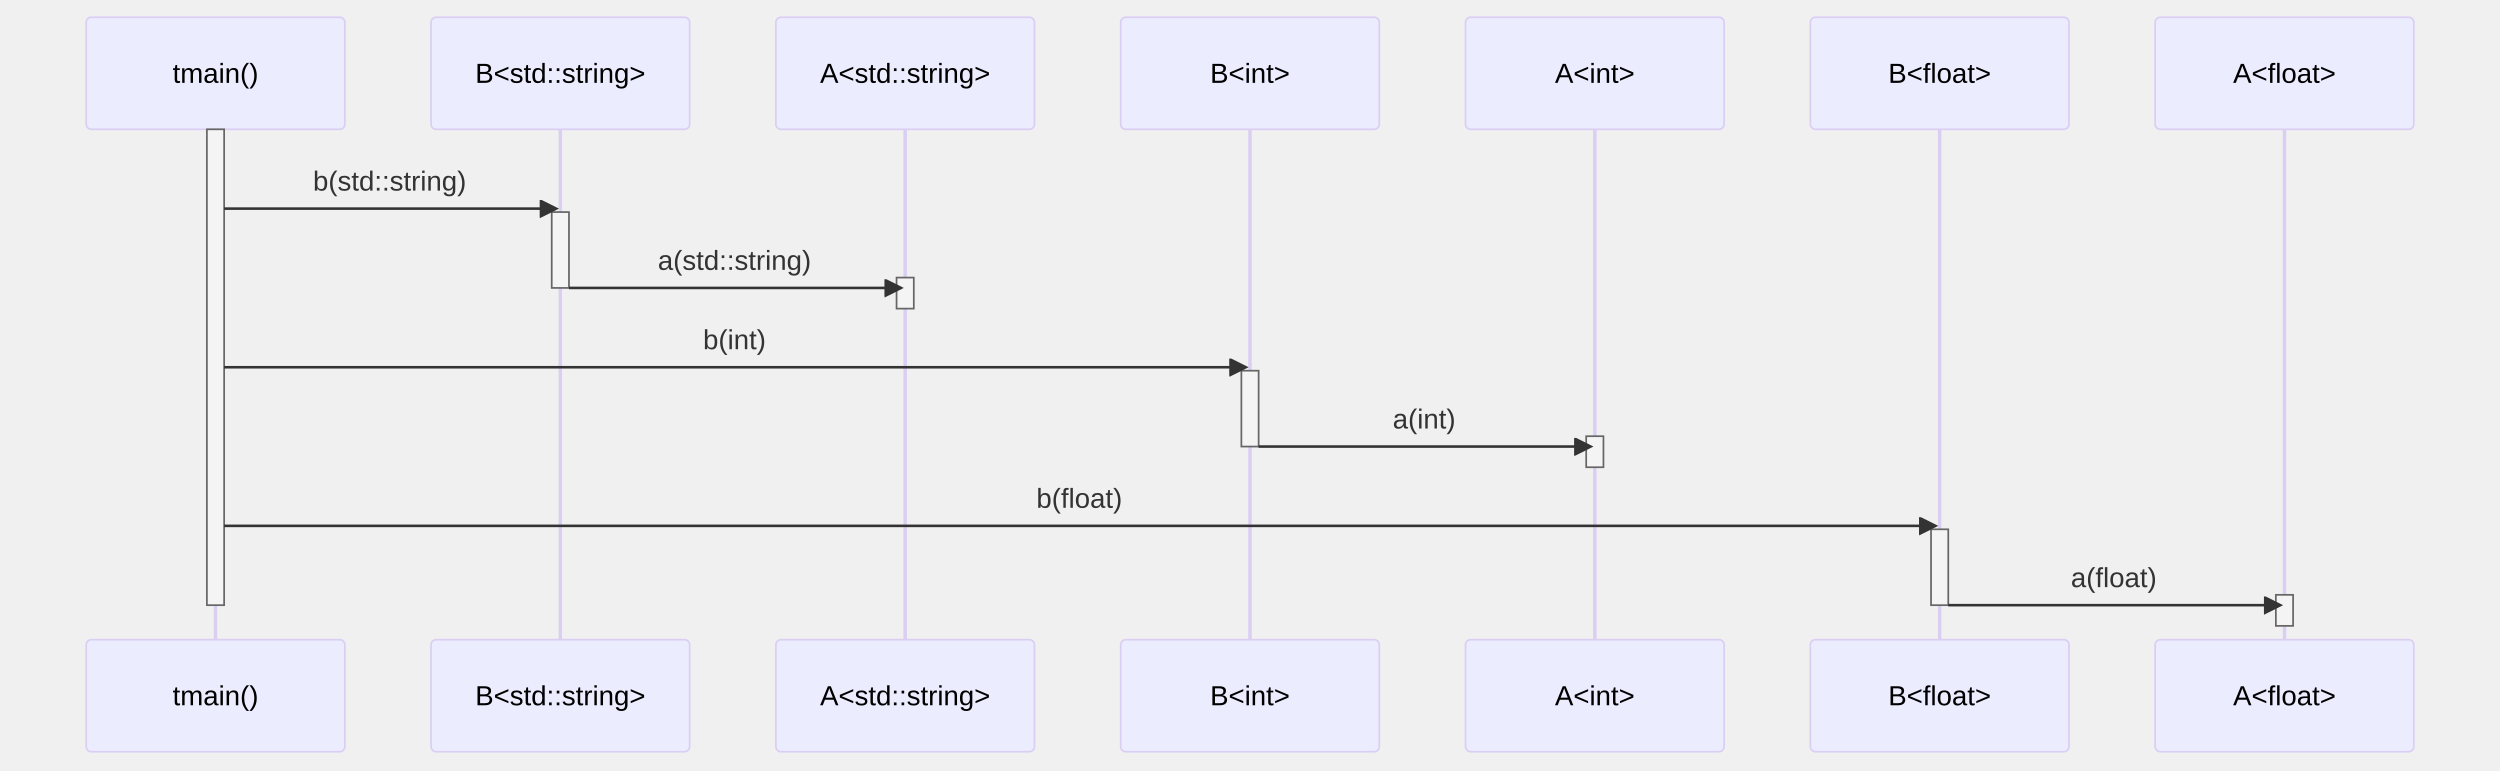
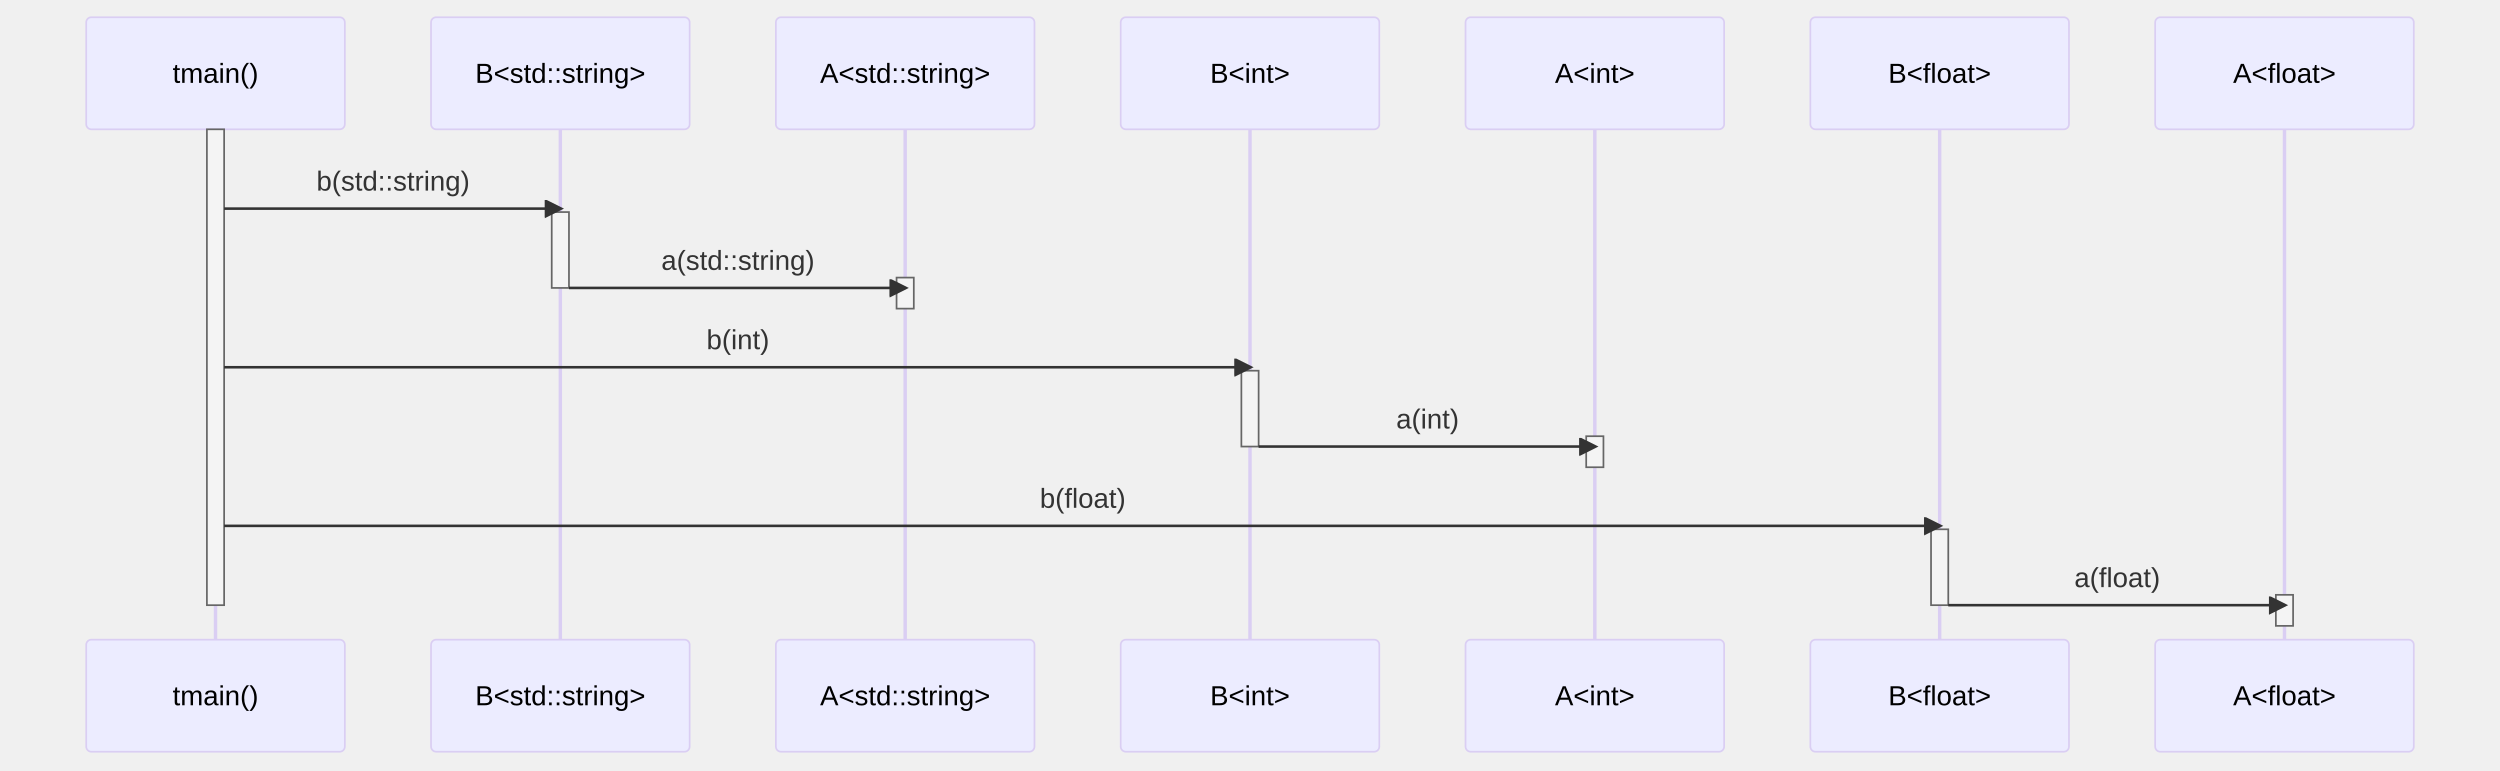
<svg xmlns="http://www.w3.org/2000/svg" aria-roledescription="sequence" role="graphics-document document" viewBox="-50 -10 1450 447" style="max-width: 1450px; background-color: white;" width="1450" id="my-svg">
  <g>
    <rect class="actor" ry="3" rx="3" height="65" width="150" stroke="#666" fill="#eaeaea" y="361" x="1200" />
    <text style="text-anchor: middle; font-size: 16px; font-weight: 400;" class="actor" alignment-baseline="central" dominant-baseline="central" y="393.5" x="1275">
      <tspan dy="0" x="1275">A&lt;float&gt;</tspan>
    </text>
  </g>
  <g>
    <rect class="actor" ry="3" rx="3" height="65" width="150" stroke="#666" fill="#eaeaea" y="361" x="1000" />
    <text style="text-anchor: middle; font-size: 16px; font-weight: 400;" class="actor" alignment-baseline="central" dominant-baseline="central" y="393.5" x="1075">
      <tspan dy="0" x="1075">B&lt;float&gt;</tspan>
    </text>
  </g>
  <g>
    <rect class="actor" ry="3" rx="3" height="65" width="150" stroke="#666" fill="#eaeaea" y="361" x="800" />
    <text style="text-anchor: middle; font-size: 16px; font-weight: 400;" class="actor" alignment-baseline="central" dominant-baseline="central" y="393.5" x="875">
      <tspan dy="0" x="875">A&lt;int&gt;</tspan>
    </text>
  </g>
  <g>
    <rect class="actor" ry="3" rx="3" height="65" width="150" stroke="#666" fill="#eaeaea" y="361" x="600" />
    <text style="text-anchor: middle; font-size: 16px; font-weight: 400;" class="actor" alignment-baseline="central" dominant-baseline="central" y="393.5" x="675">
      <tspan dy="0" x="675">B&lt;int&gt;</tspan>
    </text>
  </g>
  <g>
    <rect class="actor" ry="3" rx="3" height="65" width="150" stroke="#666" fill="#eaeaea" y="361" x="400" />
    <text style="text-anchor: middle; font-size: 16px; font-weight: 400;" class="actor" alignment-baseline="central" dominant-baseline="central" y="393.5" x="475">
      <tspan dy="0" x="475">A&lt;std::string&gt;</tspan>
    </text>
  </g>
  <g>
    <rect class="actor" ry="3" rx="3" height="65" width="150" stroke="#666" fill="#eaeaea" y="361" x="200" />
    <text style="text-anchor: middle; font-size: 16px; font-weight: 400;" class="actor" alignment-baseline="central" dominant-baseline="central" y="393.5" x="275">
      <tspan dy="0" x="275">B&lt;std::string&gt;</tspan>
    </text>
  </g>
  <g>
    <rect class="actor" ry="3" rx="3" height="65" width="150" stroke="#666" fill="#eaeaea" y="361" x="0" />
    <text style="text-anchor: middle; font-size: 16px; font-weight: 400;" class="actor" alignment-baseline="central" dominant-baseline="central" y="393.5" x="75">
      <tspan dy="0" x="75">tmain()</tspan>
    </text>
  </g>
  <g>
    <line stroke="#999" stroke-width="0.5px" class="200" y2="361" x2="1275" y1="5" x1="1275" id="actor6" />
    <g id="root-6">
      <rect class="actor" ry="3" rx="3" height="65" width="150" stroke="#666" fill="#eaeaea" y="0" x="1200" />
      <text style="text-anchor: middle; font-size: 16px; font-weight: 400;" class="actor" alignment-baseline="central" dominant-baseline="central" y="32.5" x="1275">
        <tspan dy="0" x="1275">A&lt;float&gt;</tspan>
      </text>
    </g>
  </g>
  <g>
    <line stroke="#999" stroke-width="0.5px" class="200" y2="361" x2="1075" y1="5" x1="1075" id="actor5" />
    <g id="root-5">
      <rect class="actor" ry="3" rx="3" height="65" width="150" stroke="#666" fill="#eaeaea" y="0" x="1000" />
      <text style="text-anchor: middle; font-size: 16px; font-weight: 400;" class="actor" alignment-baseline="central" dominant-baseline="central" y="32.5" x="1075">
        <tspan dy="0" x="1075">B&lt;float&gt;</tspan>
      </text>
    </g>
  </g>
  <g>
    <line stroke="#999" stroke-width="0.5px" class="200" y2="361" x2="875" y1="5" x1="875" id="actor4" />
    <g id="root-4">
      <rect class="actor" ry="3" rx="3" height="65" width="150" stroke="#666" fill="#eaeaea" y="0" x="800" />
      <text style="text-anchor: middle; font-size: 16px; font-weight: 400;" class="actor" alignment-baseline="central" dominant-baseline="central" y="32.5" x="875">
        <tspan dy="0" x="875">A&lt;int&gt;</tspan>
      </text>
    </g>
  </g>
  <g>
    <line stroke="#999" stroke-width="0.5px" class="200" y2="361" x2="675" y1="5" x1="675" id="actor3" />
    <g id="root-3">
      <rect class="actor" ry="3" rx="3" height="65" width="150" stroke="#666" fill="#eaeaea" y="0" x="600" />
      <text style="text-anchor: middle; font-size: 16px; font-weight: 400;" class="actor" alignment-baseline="central" dominant-baseline="central" y="32.5" x="675">
        <tspan dy="0" x="675">B&lt;int&gt;</tspan>
      </text>
    </g>
  </g>
  <g>
    <line stroke="#999" stroke-width="0.5px" class="200" y2="361" x2="475" y1="5" x1="475" id="actor2" />
    <g id="root-2">
      <rect class="actor" ry="3" rx="3" height="65" width="150" stroke="#666" fill="#eaeaea" y="0" x="400" />
      <text style="text-anchor: middle; font-size: 16px; font-weight: 400;" class="actor" alignment-baseline="central" dominant-baseline="central" y="32.5" x="475">
        <tspan dy="0" x="475">A&lt;std::string&gt;</tspan>
      </text>
    </g>
  </g>
  <g>
    <line stroke="#999" stroke-width="0.5px" class="200" y2="361" x2="275" y1="5" x1="275" id="actor1" />
    <g id="root-1">
      <rect class="actor" ry="3" rx="3" height="65" width="150" stroke="#666" fill="#eaeaea" y="0" x="200" />
      <text style="text-anchor: middle; font-size: 16px; font-weight: 400;" class="actor" alignment-baseline="central" dominant-baseline="central" y="32.5" x="275">
        <tspan dy="0" x="275">B&lt;std::string&gt;</tspan>
      </text>
    </g>
  </g>
  <g>
    <line stroke="#999" stroke-width="0.5px" class="200" y2="361" x2="75" y1="5" x1="75" id="actor0" />
    <g id="root-0">
      <rect class="actor" ry="3" rx="3" height="65" width="150" stroke="#666" fill="#eaeaea" y="0" x="0" />
      <text style="text-anchor: middle; font-size: 16px; font-weight: 400;" class="actor" alignment-baseline="central" dominant-baseline="central" y="32.5" x="75">
        <tspan dy="0" x="75">tmain()</tspan>
      </text>
    </g>
  </g>
  <style>#my-svg{font-family:"trebuchet ms",verdana,arial,sans-serif;font-size:16px;fill:#333;}#my-svg .error-icon{fill:#552222;}#my-svg .error-text{fill:#552222;stroke:#552222;}#my-svg .edge-thickness-normal{stroke-width:2px;}#my-svg .edge-thickness-thick{stroke-width:3.5px;}#my-svg .edge-pattern-solid{stroke-dasharray:0;}#my-svg .edge-pattern-dashed{stroke-dasharray:3;}#my-svg .edge-pattern-dotted{stroke-dasharray:2;}#my-svg .marker{fill:#333333;stroke:#333333;}#my-svg .marker.cross{stroke:#333333;}#my-svg svg{font-family:"trebuchet ms",verdana,arial,sans-serif;font-size:16px;}#my-svg .actor{stroke:hsl(259.626, 59.777%, 87.902%);fill:#ECECFF;}#my-svg text.actor&gt;tspan{fill:black;stroke:none;}#my-svg .actor-line{stroke:grey;}#my-svg .messageLine0{stroke-width:1.5;stroke-dasharray:none;stroke:#333;}#my-svg .messageLine1{stroke-width:1.5;stroke-dasharray:2,2;stroke:#333;}#my-svg #arrowhead path{fill:#333;stroke:#333;}#my-svg .sequenceNumber{fill:white;}#my-svg #sequencenumber{fill:#333;}#my-svg #crosshead path{fill:#333;stroke:#333;}#my-svg .messageText{fill:#333;stroke:none;}#my-svg .labelBox{stroke:hsl(259.626, 59.777%, 87.902%);fill:#ECECFF;}#my-svg .labelText,#my-svg .labelText&gt;tspan{fill:black;stroke:none;}#my-svg .loopText,#my-svg .loopText&gt;tspan{fill:black;stroke:none;}#my-svg .loopLine{stroke-width:2px;stroke-dasharray:2,2;stroke:hsl(259.626, 59.777%, 87.902%);fill:hsl(259.626, 59.777%, 87.902%);}#my-svg .note{stroke:#aaaa33;fill:#fff5ad;}#my-svg .noteText,#my-svg .noteText&gt;tspan{fill:black;stroke:none;}#my-svg .activation0{fill:#f4f4f4;stroke:#666;}#my-svg .activation1{fill:#f4f4f4;stroke:#666;}#my-svg .activation2{fill:#f4f4f4;stroke:#666;}#my-svg .actorPopupMenu{position:absolute;}#my-svg .actorPopupMenuPanel{position:absolute;fill:#ECECFF;box-shadow:0px 8px 16px 0px rgba(0,0,0,0.2);filter:drop-shadow(3px 5px 2px rgb(0 0 0 / 0.4));}#my-svg .actor-man line{stroke:hsl(259.626, 59.777%, 87.902%);fill:#ECECFF;}#my-svg .actor-man circle,#my-svg line{stroke:hsl(259.626, 59.777%, 87.902%);fill:#ECECFF;stroke-width:2px;}#my-svg :root{--mermaid-font-family:"trebuchet ms",verdana,arial,sans-serif;}</style>
  <g />
  <defs>
    <symbol height="24" width="24" id="computer">
      <path d="M2 2v13h20v-13h-20zm18 11h-16v-9h16v9zm-10.228 6l.466-1h3.524l.467 1h-4.457zm14.228 3h-24l2-6h2.104l-1.33 4h18.45l-1.297-4h2.073l2 6zm-5-10h-14v-7h14v7z" transform="scale(.5)" />
    </symbol>
    <style type="text/css">a:hover { text-decoration: underline; }</style>
  </defs>
  <defs>
    <symbol clip-rule="evenodd" fill-rule="evenodd" id="database">
      <path d="M12.258.001l.256.004.255.005.253.008.251.01.249.012.247.015.246.016.242.019.241.02.239.023.236.024.233.027.231.028.229.031.225.032.223.034.22.036.217.038.214.04.211.041.208.043.205.045.201.046.198.048.194.05.191.051.187.053.183.054.18.056.175.057.172.059.168.06.163.061.16.063.155.064.15.066.074.033.073.033.071.034.07.034.069.035.068.035.067.035.066.035.064.036.064.036.062.036.06.036.06.037.058.037.058.037.055.038.055.038.053.038.052.038.051.039.05.039.048.039.047.039.045.04.044.04.043.04.041.04.04.041.039.041.037.041.036.041.034.041.033.042.032.042.03.042.029.042.027.042.026.043.024.043.023.043.021.043.02.043.018.044.017.043.015.044.013.044.012.044.011.045.009.044.007.045.006.045.004.045.002.045.001.045v17l-.001.045-.002.045-.004.045-.006.045-.007.045-.009.044-.011.045-.012.044-.013.044-.015.044-.017.043-.018.044-.02.043-.021.043-.023.043-.024.043-.026.043-.027.042-.029.042-.03.042-.032.042-.033.042-.034.041-.036.041-.037.041-.039.041-.04.041-.041.04-.043.04-.044.04-.045.04-.047.039-.048.039-.05.039-.051.039-.052.038-.053.038-.055.038-.055.038-.058.037-.058.037-.06.037-.06.036-.062.036-.064.036-.064.036-.066.035-.067.035-.068.035-.069.035-.07.034-.071.034-.073.033-.074.033-.15.066-.155.064-.16.063-.163.061-.168.06-.172.059-.175.057-.18.056-.183.054-.187.053-.191.051-.194.05-.198.048-.201.046-.205.045-.208.043-.211.041-.214.04-.217.038-.22.036-.223.034-.225.032-.229.031-.231.028-.233.027-.236.024-.239.023-.241.02-.242.019-.246.016-.247.015-.249.012-.251.01-.253.008-.255.005-.256.004-.258.001-.258-.001-.256-.004-.255-.005-.253-.008-.251-.01-.249-.012-.247-.015-.245-.016-.243-.019-.241-.02-.238-.023-.236-.024-.234-.027-.231-.028-.228-.031-.226-.032-.223-.034-.22-.036-.217-.038-.214-.04-.211-.041-.208-.043-.204-.045-.201-.046-.198-.048-.195-.05-.19-.051-.187-.053-.184-.054-.179-.056-.176-.057-.172-.059-.167-.06-.164-.061-.159-.063-.155-.064-.151-.066-.074-.033-.072-.033-.072-.034-.07-.034-.069-.035-.068-.035-.067-.035-.066-.035-.064-.036-.063-.036-.062-.036-.061-.036-.06-.037-.058-.037-.057-.037-.056-.038-.055-.038-.053-.038-.052-.038-.051-.039-.049-.039-.049-.039-.046-.039-.046-.04-.044-.04-.043-.04-.041-.04-.04-.041-.039-.041-.037-.041-.036-.041-.034-.041-.033-.042-.032-.042-.03-.042-.029-.042-.027-.042-.026-.043-.024-.043-.023-.043-.021-.043-.02-.043-.018-.044-.017-.043-.015-.044-.013-.044-.012-.044-.011-.045-.009-.044-.007-.045-.006-.045-.004-.045-.002-.045-.001-.045v-17l.001-.045.002-.045.004-.045.006-.045.007-.045.009-.044.011-.045.012-.044.013-.044.015-.044.017-.043.018-.044.02-.043.021-.043.023-.043.024-.043.026-.043.027-.042.029-.042.03-.042.032-.042.033-.042.034-.041.036-.041.037-.041.039-.041.04-.041.041-.04.043-.04.044-.04.046-.04.046-.039.049-.039.049-.039.051-.039.052-.038.053-.038.055-.038.056-.038.057-.037.058-.037.06-.037.061-.036.062-.036.063-.036.064-.036.066-.035.067-.035.068-.035.069-.035.07-.034.072-.034.072-.033.074-.033.151-.066.155-.064.159-.063.164-.061.167-.06.172-.059.176-.057.179-.056.184-.054.187-.053.19-.051.195-.05.198-.048.201-.046.204-.045.208-.043.211-.041.214-.04.217-.038.22-.036.223-.034.226-.032.228-.031.231-.028.234-.027.236-.024.238-.023.241-.02.243-.019.245-.016.247-.015.249-.012.251-.01.253-.008.255-.005.256-.004.258-.001.258.001zm-9.258 20.499v.01l.001.021.003.021.004.022.005.021.006.022.007.022.009.023.01.022.011.023.012.023.013.023.015.023.016.024.017.023.018.024.019.024.021.024.022.025.023.024.024.025.052.049.056.05.061.051.066.051.07.051.075.051.079.052.084.052.088.052.092.052.097.052.102.051.105.052.11.052.114.051.119.051.123.051.127.05.131.05.135.05.139.048.144.049.147.047.152.047.155.047.16.045.163.045.167.043.171.043.176.041.178.041.183.039.187.039.19.037.194.035.197.035.202.033.204.031.209.03.212.029.216.027.219.025.222.024.226.021.23.02.233.018.236.016.24.015.243.012.246.01.249.008.253.005.256.004.259.001.26-.001.257-.004.254-.005.25-.008.247-.011.244-.012.241-.014.237-.016.233-.018.231-.021.226-.021.224-.024.22-.026.216-.027.212-.028.21-.031.205-.031.202-.034.198-.034.194-.036.191-.037.187-.039.183-.04.179-.04.175-.042.172-.043.168-.044.163-.045.16-.046.155-.046.152-.047.148-.048.143-.049.139-.049.136-.05.131-.05.126-.05.123-.051.118-.052.114-.051.11-.052.106-.052.101-.052.096-.052.092-.052.088-.053.083-.051.079-.052.074-.052.07-.051.065-.051.06-.051.056-.05.051-.05.023-.024.023-.025.021-.024.02-.024.019-.024.018-.024.017-.024.015-.023.014-.024.013-.023.012-.023.01-.023.01-.022.008-.022.006-.022.006-.022.004-.022.004-.021.001-.021.001-.021v-4.127l-.077.055-.08.053-.083.054-.085.053-.087.052-.09.052-.093.051-.095.05-.097.05-.1.049-.102.049-.105.048-.106.047-.109.047-.111.046-.114.045-.115.045-.118.044-.12.043-.122.042-.124.042-.126.041-.128.04-.13.04-.132.038-.134.038-.135.037-.138.037-.139.035-.142.035-.143.034-.144.033-.147.032-.148.031-.15.03-.151.03-.153.029-.154.027-.156.027-.158.026-.159.025-.161.024-.162.023-.163.022-.165.021-.166.02-.167.019-.169.018-.169.017-.171.016-.173.015-.173.014-.175.013-.175.012-.177.011-.178.01-.179.008-.179.008-.181.006-.182.005-.182.004-.184.003-.184.002h-.37l-.184-.002-.184-.003-.182-.004-.182-.005-.181-.006-.179-.008-.179-.008-.178-.01-.176-.011-.176-.012-.175-.013-.173-.014-.172-.015-.171-.016-.17-.017-.169-.018-.167-.019-.166-.02-.165-.021-.163-.022-.162-.023-.161-.024-.159-.025-.157-.026-.156-.027-.155-.027-.153-.029-.151-.03-.15-.03-.148-.031-.146-.032-.145-.033-.143-.034-.141-.035-.14-.035-.137-.037-.136-.037-.134-.038-.132-.038-.13-.04-.128-.04-.126-.041-.124-.042-.122-.042-.12-.044-.117-.043-.116-.045-.113-.045-.112-.046-.109-.047-.106-.047-.105-.048-.102-.049-.1-.049-.097-.05-.095-.05-.093-.052-.09-.051-.087-.052-.085-.053-.083-.054-.08-.054-.077-.054v4.127zm0-5.654v.011l.001.021.003.021.004.021.005.022.006.022.007.022.009.022.01.022.011.023.012.023.013.023.015.024.016.023.017.024.018.024.019.024.021.024.022.024.023.025.024.024.052.05.056.05.061.05.066.051.07.051.075.052.079.051.084.052.088.052.092.052.097.052.102.052.105.052.11.051.114.051.119.052.123.05.127.051.131.05.135.049.139.049.144.048.147.048.152.047.155.046.16.045.163.045.167.044.171.042.176.042.178.04.183.04.187.038.19.037.194.036.197.034.202.033.204.032.209.03.212.028.216.027.219.025.222.024.226.022.23.02.233.018.236.016.24.014.243.012.246.01.249.008.253.006.256.003.259.001.26-.001.257-.003.254-.006.25-.008.247-.01.244-.012.241-.015.237-.016.233-.018.231-.02.226-.022.224-.024.22-.025.216-.027.212-.029.21-.03.205-.032.202-.033.198-.035.194-.036.191-.037.187-.039.183-.039.179-.041.175-.042.172-.043.168-.044.163-.045.16-.045.155-.047.152-.047.148-.048.143-.048.139-.05.136-.049.131-.05.126-.051.123-.051.118-.051.114-.052.11-.052.106-.052.101-.052.096-.052.092-.052.088-.052.083-.052.079-.052.074-.051.07-.052.065-.051.06-.05.056-.051.051-.049.023-.025.023-.024.021-.025.02-.024.019-.024.018-.024.017-.024.015-.023.014-.023.013-.024.012-.022.01-.023.01-.023.008-.022.006-.022.006-.022.004-.021.004-.022.001-.021.001-.021v-4.139l-.077.054-.08.054-.083.054-.085.052-.087.053-.09.051-.093.051-.095.051-.097.05-.1.049-.102.049-.105.048-.106.047-.109.047-.111.046-.114.045-.115.044-.118.044-.12.044-.122.042-.124.042-.126.041-.128.04-.13.039-.132.039-.134.038-.135.037-.138.036-.139.036-.142.035-.143.033-.144.033-.147.033-.148.031-.15.03-.151.03-.153.028-.154.028-.156.027-.158.026-.159.025-.161.024-.162.023-.163.022-.165.021-.166.02-.167.019-.169.018-.169.017-.171.016-.173.015-.173.014-.175.013-.175.012-.177.011-.178.009-.179.009-.179.007-.181.007-.182.005-.182.004-.184.003-.184.002h-.37l-.184-.002-.184-.003-.182-.004-.182-.005-.181-.007-.179-.007-.179-.009-.178-.009-.176-.011-.176-.012-.175-.013-.173-.014-.172-.015-.171-.016-.17-.017-.169-.018-.167-.019-.166-.02-.165-.021-.163-.022-.162-.023-.161-.024-.159-.025-.157-.026-.156-.027-.155-.028-.153-.028-.151-.03-.15-.03-.148-.031-.146-.033-.145-.033-.143-.033-.141-.035-.14-.036-.137-.036-.136-.037-.134-.038-.132-.039-.13-.039-.128-.04-.126-.041-.124-.042-.122-.043-.12-.043-.117-.044-.116-.044-.113-.046-.112-.046-.109-.046-.106-.047-.105-.048-.102-.049-.1-.049-.097-.05-.095-.051-.093-.051-.09-.051-.087-.053-.085-.052-.083-.054-.08-.054-.077-.054v4.139zm0-5.666v.011l.001.02.003.022.004.021.005.022.006.021.007.022.009.023.01.022.011.023.012.023.013.023.015.023.016.024.017.024.018.023.019.024.021.025.022.024.023.024.024.025.052.05.056.05.061.05.066.051.07.051.075.052.079.051.084.052.088.052.092.052.097.052.102.052.105.051.11.052.114.051.119.051.123.051.127.05.131.05.135.05.139.049.144.048.147.048.152.047.155.046.16.045.163.045.167.043.171.043.176.042.178.04.183.04.187.038.19.037.194.036.197.034.202.033.204.032.209.03.212.028.216.027.219.025.222.024.226.021.23.02.233.018.236.017.24.014.243.012.246.01.249.008.253.006.256.003.259.001.26-.001.257-.003.254-.006.25-.008.247-.01.244-.013.241-.014.237-.016.233-.018.231-.02.226-.022.224-.024.22-.025.216-.027.212-.029.21-.03.205-.032.202-.033.198-.035.194-.036.191-.037.187-.039.183-.039.179-.041.175-.042.172-.043.168-.044.163-.045.16-.045.155-.047.152-.047.148-.048.143-.049.139-.049.136-.049.131-.051.126-.05.123-.051.118-.052.114-.051.11-.052.106-.052.101-.052.096-.052.092-.052.088-.052.083-.052.079-.052.074-.052.07-.051.065-.051.06-.051.056-.05.051-.049.023-.025.023-.025.021-.024.02-.024.019-.024.018-.024.017-.024.015-.023.014-.024.013-.023.012-.023.01-.022.01-.023.008-.022.006-.022.006-.022.004-.022.004-.021.001-.021.001-.021v-4.153l-.077.054-.08.054-.083.053-.085.053-.087.053-.09.051-.093.051-.095.051-.097.05-.1.049-.102.048-.105.048-.106.048-.109.046-.111.046-.114.046-.115.044-.118.044-.12.043-.122.043-.124.042-.126.041-.128.04-.13.039-.132.039-.134.038-.135.037-.138.036-.139.036-.142.034-.143.034-.144.033-.147.032-.148.032-.15.03-.151.03-.153.028-.154.028-.156.027-.158.026-.159.024-.161.024-.162.023-.163.023-.165.021-.166.02-.167.019-.169.018-.169.017-.171.016-.173.015-.173.014-.175.013-.175.012-.177.01-.178.01-.179.009-.179.007-.181.006-.182.006-.182.004-.184.003-.184.001-.185.001-.185-.001-.184-.001-.184-.003-.182-.004-.182-.006-.181-.006-.179-.007-.179-.009-.178-.01-.176-.01-.176-.012-.175-.013-.173-.014-.172-.015-.171-.016-.17-.017-.169-.018-.167-.019-.166-.02-.165-.021-.163-.023-.162-.023-.161-.024-.159-.024-.157-.026-.156-.027-.155-.028-.153-.028-.151-.03-.15-.03-.148-.032-.146-.032-.145-.033-.143-.034-.141-.034-.14-.036-.137-.036-.136-.037-.134-.038-.132-.039-.13-.039-.128-.041-.126-.041-.124-.041-.122-.043-.12-.043-.117-.044-.116-.044-.113-.046-.112-.046-.109-.046-.106-.048-.105-.048-.102-.048-.1-.05-.097-.049-.095-.051-.093-.051-.09-.052-.087-.052-.085-.053-.083-.053-.08-.054-.077-.054v4.153zm8.74-8.179l-.257.004-.254.005-.25.008-.247.011-.244.012-.241.014-.237.016-.233.018-.231.021-.226.022-.224.023-.22.026-.216.027-.212.028-.21.031-.205.032-.202.033-.198.034-.194.036-.191.038-.187.038-.183.04-.179.041-.175.042-.172.043-.168.043-.163.045-.16.046-.155.046-.152.048-.148.048-.143.048-.139.049-.136.05-.131.05-.126.051-.123.051-.118.051-.114.052-.11.052-.106.052-.101.052-.096.052-.092.052-.088.052-.083.052-.079.052-.074.051-.07.052-.065.051-.06.05-.056.05-.051.05-.023.025-.023.024-.021.024-.02.025-.019.024-.018.024-.017.023-.015.024-.014.023-.013.023-.012.023-.01.023-.01.022-.008.022-.006.023-.006.021-.004.022-.004.021-.001.021-.001.021.001.021.001.021.004.021.004.022.006.021.006.023.008.022.01.022.01.023.012.023.013.023.014.023.015.024.017.023.018.024.019.024.02.025.021.024.023.024.023.025.051.05.056.05.06.05.065.051.07.052.074.051.079.052.083.052.088.052.092.052.096.052.101.052.106.052.11.052.114.052.118.051.123.051.126.051.131.05.136.05.139.049.143.048.148.048.152.048.155.046.16.046.163.045.168.043.172.043.175.042.179.041.183.04.187.038.191.038.194.036.198.034.202.033.205.032.21.031.212.028.216.027.22.026.224.023.226.022.231.021.233.018.237.016.241.014.244.012.247.011.25.008.254.005.257.004.26.001.26-.001.257-.004.254-.005.25-.008.247-.011.244-.012.241-.014.237-.016.233-.018.231-.021.226-.022.224-.023.22-.026.216-.027.212-.028.21-.031.205-.032.202-.033.198-.034.194-.036.191-.038.187-.038.183-.04.179-.041.175-.042.172-.043.168-.043.163-.045.16-.046.155-.046.152-.048.148-.048.143-.048.139-.049.136-.05.131-.05.126-.051.123-.051.118-.051.114-.052.11-.052.106-.052.101-.052.096-.052.092-.052.088-.052.083-.052.079-.052.074-.051.07-.052.065-.051.06-.05.056-.05.051-.05.023-.025.023-.024.021-.024.02-.025.019-.024.018-.024.017-.023.015-.024.014-.023.013-.023.012-.023.01-.023.01-.022.008-.022.006-.023.006-.021.004-.022.004-.021.001-.021.001-.021-.001-.021-.001-.021-.004-.021-.004-.022-.006-.021-.006-.023-.008-.022-.01-.022-.01-.023-.012-.023-.013-.023-.014-.023-.015-.024-.017-.023-.018-.024-.019-.024-.02-.025-.021-.024-.023-.024-.023-.025-.051-.05-.056-.05-.06-.05-.065-.051-.07-.052-.074-.051-.079-.052-.083-.052-.088-.052-.092-.052-.096-.052-.101-.052-.106-.052-.11-.052-.114-.052-.118-.051-.123-.051-.126-.051-.131-.05-.136-.05-.139-.049-.143-.048-.148-.048-.152-.048-.155-.046-.16-.046-.163-.045-.168-.043-.172-.043-.175-.042-.179-.041-.183-.04-.187-.038-.191-.038-.194-.036-.198-.034-.202-.033-.205-.032-.21-.031-.212-.028-.216-.027-.22-.026-.224-.023-.226-.022-.231-.021-.233-.018-.237-.016-.241-.014-.244-.012-.247-.011-.25-.008-.254-.005-.257-.004-.26-.001-.26.001z" transform="scale(.5)" />
    </symbol>
  </defs>
  <defs>
    <symbol height="24" width="24" id="clock">
      <path d="M12 2c5.514 0 10 4.486 10 10s-4.486 10-10 10-10-4.486-10-10 4.486-10 10-10zm0-2c-6.627 0-12 5.373-12 12s5.373 12 12 12 12-5.373 12-12-5.373-12-12-12zm5.848 12.459c.202.038.202.333.001.372-1.907.361-6.045 1.111-6.547 1.111-.719 0-1.301-.582-1.301-1.301 0-.512.77-5.447 1.125-7.445.034-.192.312-.181.343.014l.985 6.238 5.394 1.011z" transform="scale(.5)" />
    </symbol>
  </defs>
  <defs>
-     <marker orient="auto" markerHeight="12" markerWidth="12" markerUnits="userSpaceOnUse" refY="5" refX="7.9" id="arrowhead">
+     <marker orient="auto" markerHeight="12" markerWidth="12" markerUnits="userSpaceOnUse" refY="5" refX="9" id="arrowhead">
      <path d="M 0 0 L 10 5 L 0 10 z" />
    </marker>
  </defs>
  <defs>
-     <marker refY="4.5" refX="4" orient="auto" markerHeight="8" markerWidth="15" id="crosshead">
+     <marker refY="5" refX="4" orient="auto" markerHeight="8" markerWidth="15" id="crosshead">
      <path style="stroke-dasharray: 0, 0;" d="M 1,2 L 6,7 M 6,2 L 1,7" stroke-width="1pt" stroke="#000000" fill="none" />
    </marker>
  </defs>
  <defs>
-     <marker orient="auto" markerHeight="28" markerWidth="20" refY="7" refX="15.5" id="filled-head">
+     <marker orient="auto" markerHeight="28" markerWidth="20" refY="7" refX="18" id="filled-head">
      <path d="M 18,7 L9,13 L14,7 L9,1 Z" />
    </marker>
  </defs>
  <defs>
    <marker orient="auto" markerHeight="40" markerWidth="60" refY="15" refX="15" id="sequencenumber">
      <circle r="6" cy="15" cx="15" />
    </marker>
  </defs>
  <g>
    <rect class="activation0" ry="0" rx="0" height="276" width="10" stroke="#666" fill="#EDF2AE" y="65" x="70" />
  </g>
  <g>
    <rect class="activation0" ry="0" rx="0" height="44" width="10" stroke="#666" fill="#EDF2AE" y="113" x="270" />
  </g>
  <g>
    <rect class="activation0" ry="0" rx="0" height="18" width="10" stroke="#666" fill="#EDF2AE" y="151" x="470" />
  </g>
  <g>
    <rect class="activation0" ry="0" rx="0" height="44" width="10" stroke="#666" fill="#EDF2AE" y="205" x="670" />
  </g>
  <g>
    <rect class="activation0" ry="0" rx="0" height="18" width="10" stroke="#666" fill="#EDF2AE" y="243" x="870" />
  </g>
  <g>
    <rect class="activation0" ry="0" rx="0" height="44" width="10" stroke="#666" fill="#EDF2AE" y="297" x="1070" />
  </g>
  <g>
    <rect class="activation0" ry="0" rx="0" height="18" width="10" stroke="#666" fill="#EDF2AE" y="335" x="1270" />
  </g>
-   <text style="font-size: 16px; font-weight: 400;" dy="1em" class="messageText" alignment-baseline="middle" dominant-baseline="middle" text-anchor="middle" y="80" x="176">b(std::string)</text>
-   <line style="fill: none;" marker-end="url(#arrowhead)" stroke="none" stroke-width="2" class="messageLine0" y2="111" x2="271" y1="111" x1="80" />
-   <text style="font-size: 16px; font-weight: 400;" dy="1em" class="messageText" alignment-baseline="middle" dominant-baseline="middle" text-anchor="middle" y="126" x="376">a(std::string)</text>
-   <line style="fill: none;" marker-end="url(#arrowhead)" stroke="none" stroke-width="2" class="messageLine0" y2="157" x2="471" y1="157" x1="280" />
-   <text style="font-size: 16px; font-weight: 400;" dy="1em" class="messageText" alignment-baseline="middle" dominant-baseline="middle" text-anchor="middle" y="172" x="376">b(int)</text>
-   <line style="fill: none;" marker-end="url(#arrowhead)" stroke="none" stroke-width="2" class="messageLine0" y2="203" x2="671" y1="203" x1="80" />
-   <text style="font-size: 16px; font-weight: 400;" dy="1em" class="messageText" alignment-baseline="middle" dominant-baseline="middle" text-anchor="middle" y="218" x="776">a(int)</text>
-   <line style="fill: none;" marker-end="url(#arrowhead)" stroke="none" stroke-width="2" class="messageLine0" y2="249" x2="871" y1="249" x1="680" />
-   <text style="font-size: 16px; font-weight: 400;" dy="1em" class="messageText" alignment-baseline="middle" dominant-baseline="middle" text-anchor="middle" y="264" x="576">b(float)</text>
-   <line style="fill: none;" marker-end="url(#arrowhead)" stroke="none" stroke-width="2" class="messageLine0" y2="295" x2="1071" y1="295" x1="80" />
-   <text style="font-size: 16px; font-weight: 400;" dy="1em" class="messageText" alignment-baseline="middle" dominant-baseline="middle" text-anchor="middle" y="310" x="1176">a(float)</text>
-   <line style="fill: none;" marker-end="url(#arrowhead)" stroke="none" stroke-width="2" class="messageLine0" y2="341" x2="1271" y1="341" x1="1080" />
+   <text style="font-size: 16px; font-weight: 400;" dy="1em" class="messageText" alignment-baseline="middle" dominant-baseline="middle" text-anchor="middle" y="80" x="178">b(std::string)</text>
+   <line style="fill: none;" marker-end="url(#arrowhead)" stroke="none" stroke-width="2" class="messageLine0" y2="111" x2="275" y1="111" x1="80" />
+   <text style="font-size: 16px; font-weight: 400;" dy="1em" class="messageText" alignment-baseline="middle" dominant-baseline="middle" text-anchor="middle" y="126" x="378">a(std::string)</text>
+   <line style="fill: none;" marker-end="url(#arrowhead)" stroke="none" stroke-width="2" class="messageLine0" y2="157" x2="475" y1="157" x1="280" />
+   <text style="font-size: 16px; font-weight: 400;" dy="1em" class="messageText" alignment-baseline="middle" dominant-baseline="middle" text-anchor="middle" y="172" x="378">b(int)</text>
+   <line style="fill: none;" marker-end="url(#arrowhead)" stroke="none" stroke-width="2" class="messageLine0" y2="203" x2="675" y1="203" x1="80" />
+   <text style="font-size: 16px; font-weight: 400;" dy="1em" class="messageText" alignment-baseline="middle" dominant-baseline="middle" text-anchor="middle" y="218" x="778">a(int)</text>
+   <line style="fill: none;" marker-end="url(#arrowhead)" stroke="none" stroke-width="2" class="messageLine0" y2="249" x2="875" y1="249" x1="680" />
+   <text style="font-size: 16px; font-weight: 400;" dy="1em" class="messageText" alignment-baseline="middle" dominant-baseline="middle" text-anchor="middle" y="264" x="578">b(float)</text>
+   <line style="fill: none;" marker-end="url(#arrowhead)" stroke="none" stroke-width="2" class="messageLine0" y2="295" x2="1075" y1="295" x1="80" />
+   <text style="font-size: 16px; font-weight: 400;" dy="1em" class="messageText" alignment-baseline="middle" dominant-baseline="middle" text-anchor="middle" y="310" x="1178">a(float)</text>
+   <line style="fill: none;" marker-end="url(#arrowhead)" stroke="none" stroke-width="2" class="messageLine0" y2="341" x2="1275" y1="341" x1="1080" />
</svg>
